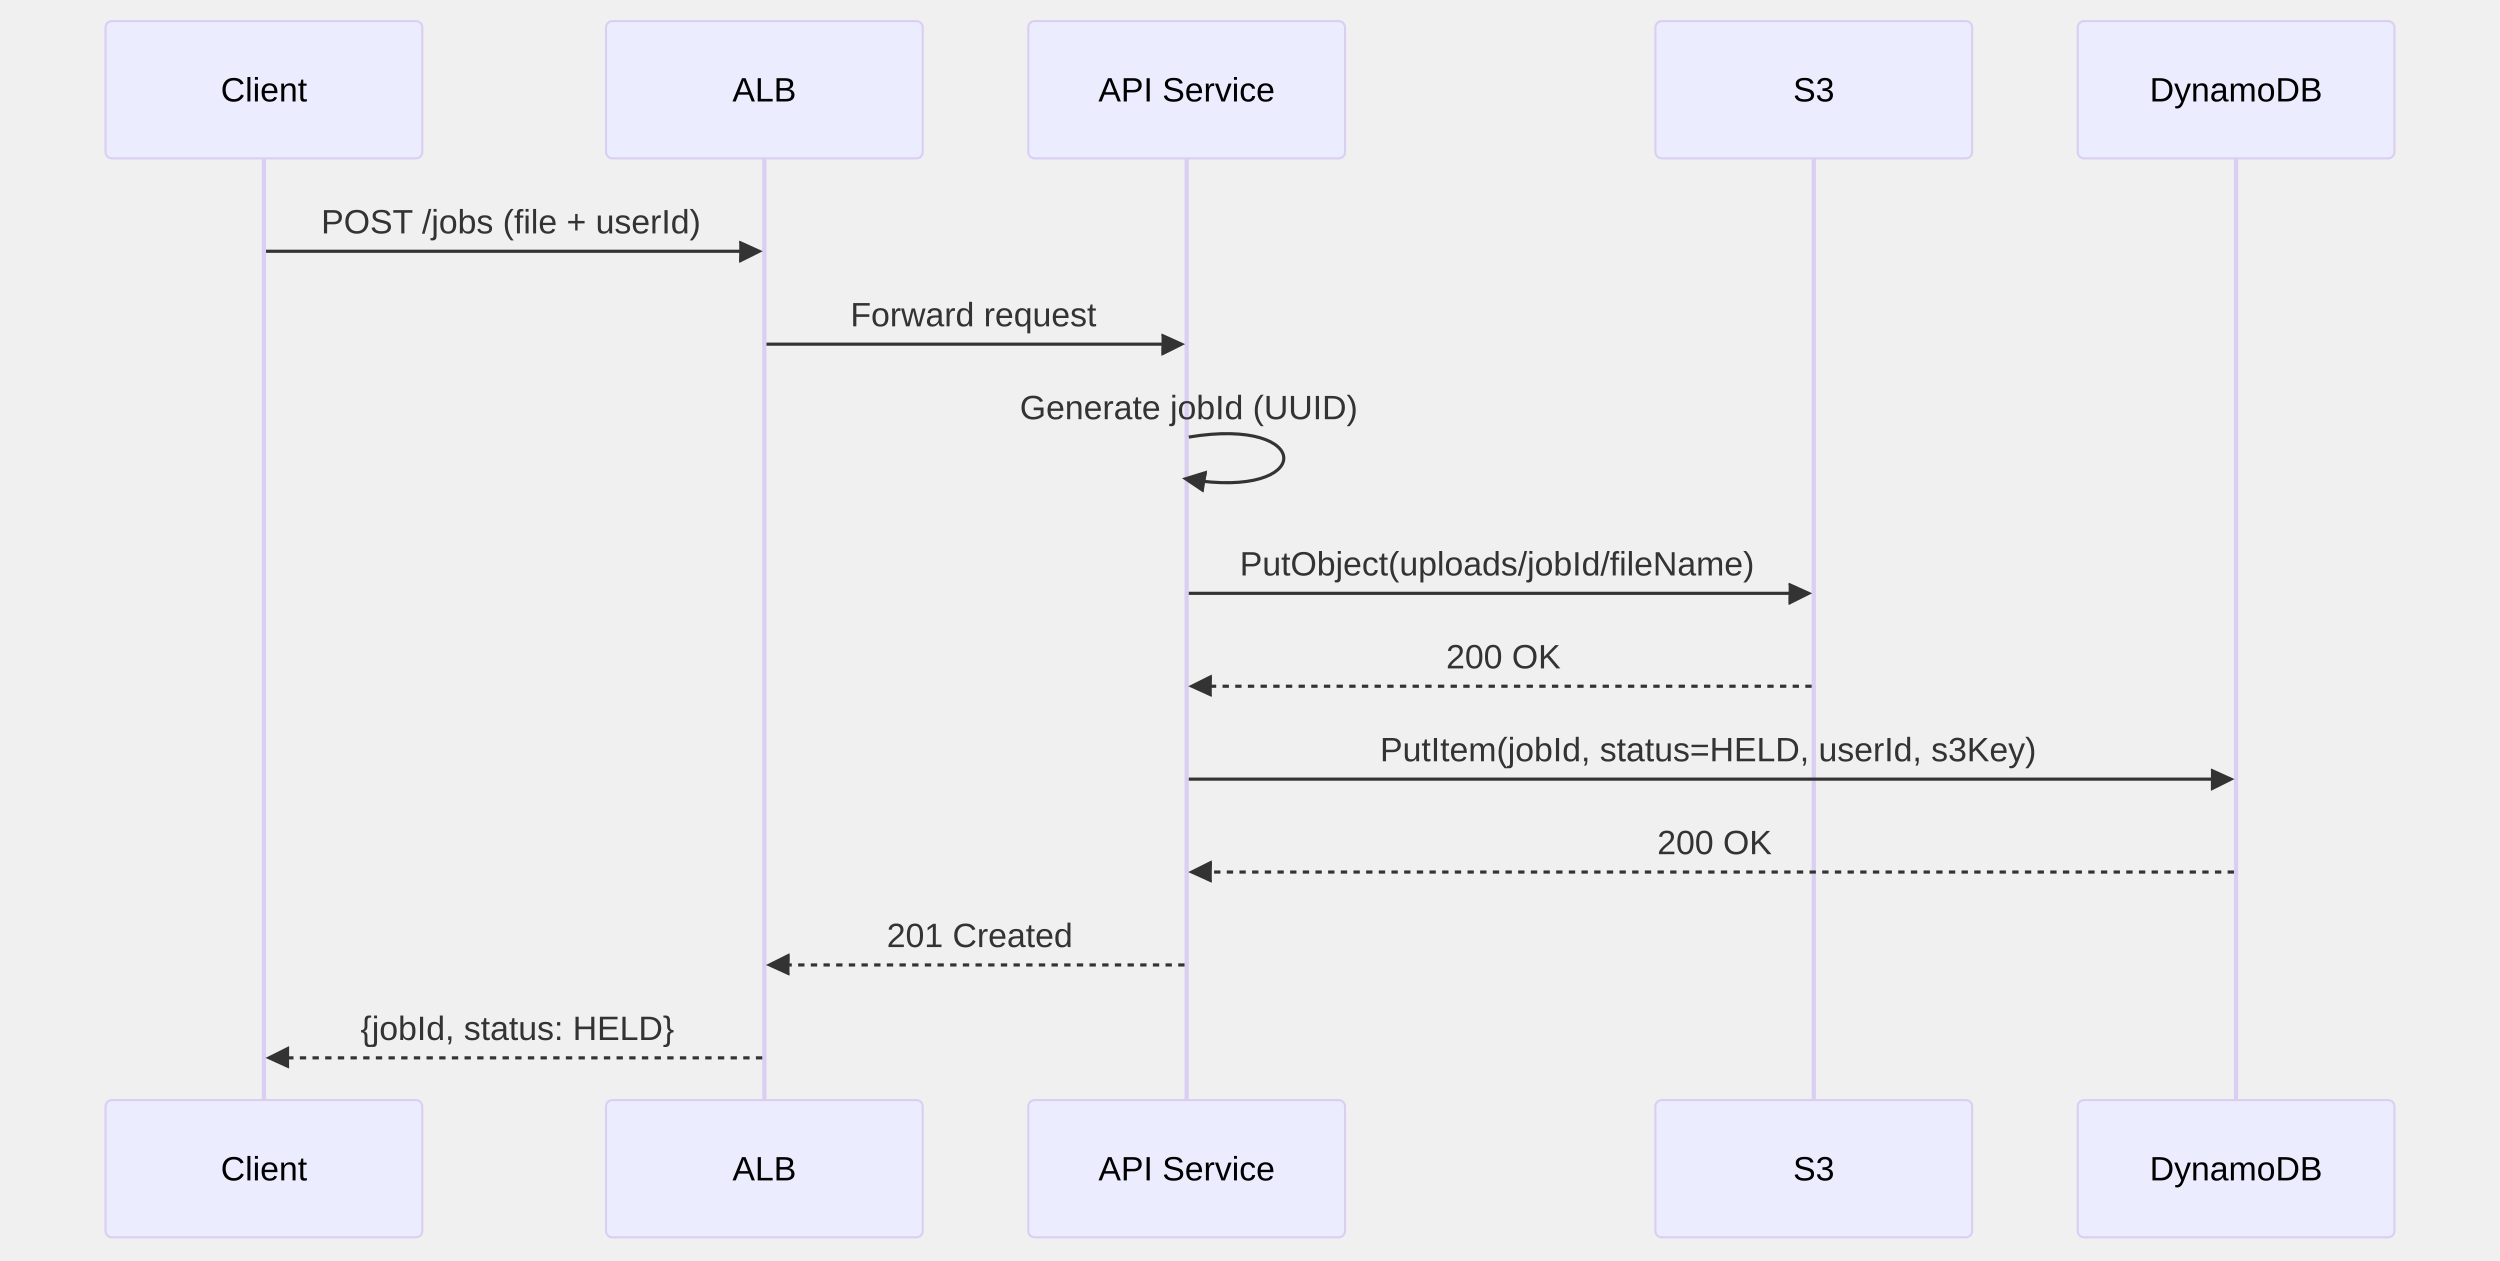
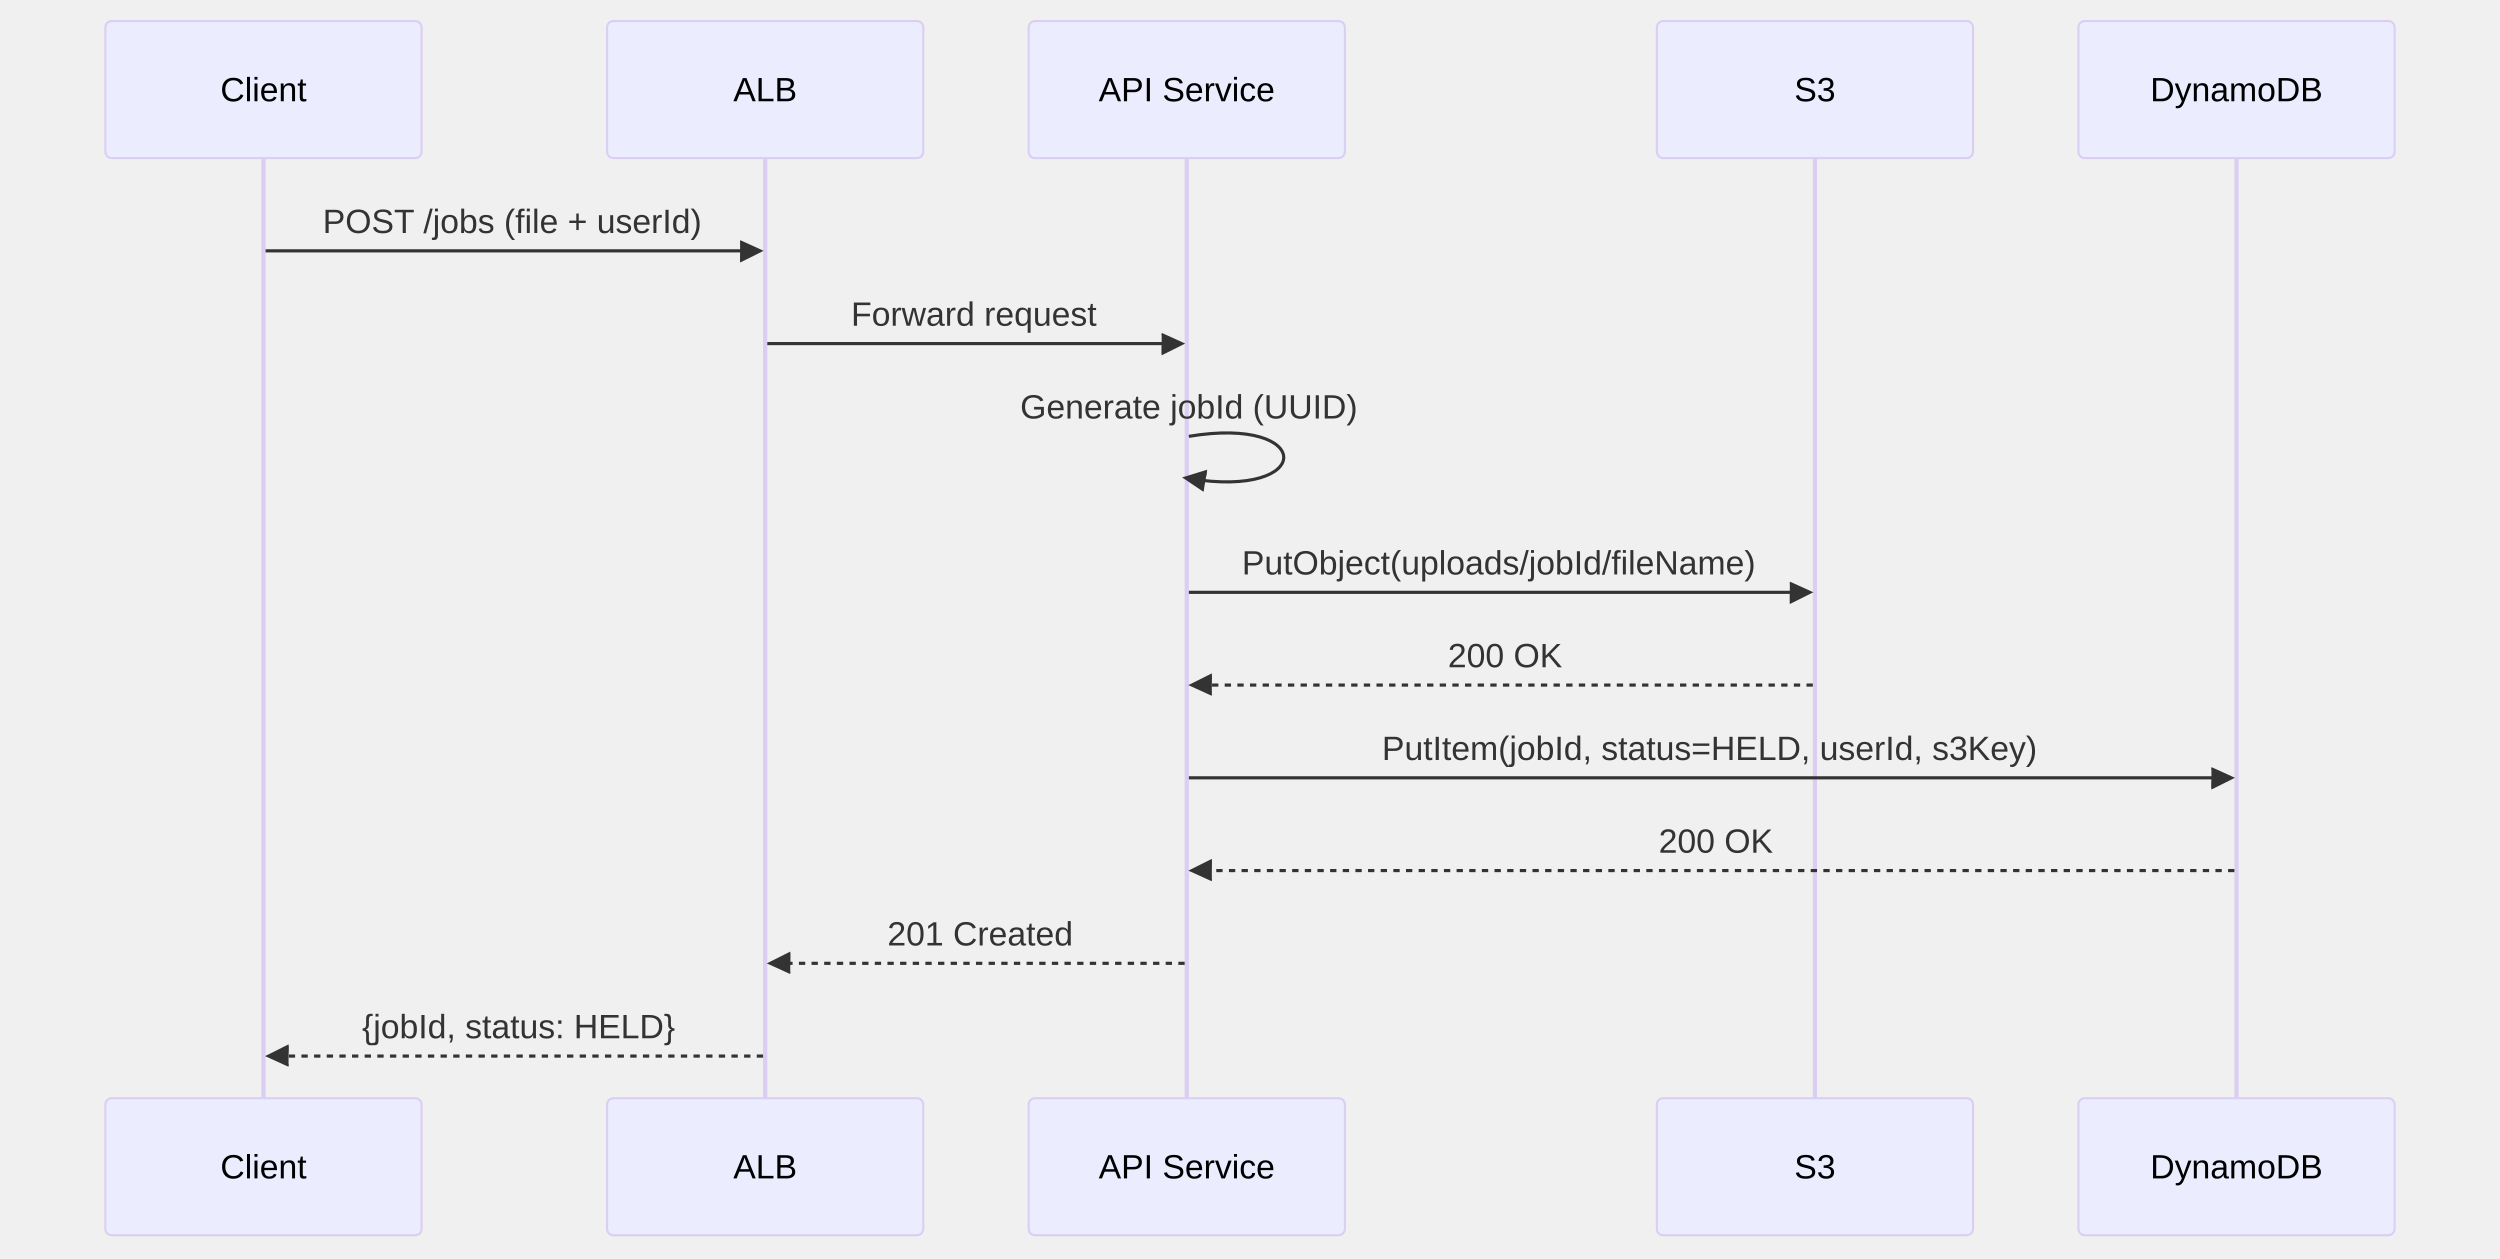
- <svg xmlns="http://www.w3.org/2000/svg" id="my-svg" width="100%" style="max-width: 1184px; background-color: transparent;" viewBox="-50 -10 1184 597" role="graphics-document document" aria-roledescription="sequence">
+ <svg xmlns="http://www.w3.org/2000/svg" id="my-svg" width="100%" style="max-width: 1186px; background-color: white;" viewBox="-50 -10 1186 597" role="graphics-document document" aria-roledescription="sequence">
  <g>
-     <rect x="934" y="511" fill="#eaeaea" stroke="#666" width="150" height="65" name="DDB" rx="3" ry="3" class="actor actor-bottom" />
-     <text x="1009" y="543.5" dominant-baseline="central" alignment-baseline="central" class="actor actor-box" style="text-anchor: middle; font-size: 16px; font-weight: 400;">
-       <tspan x="1009" dy="0">DynamoDB</tspan>
+     <rect x="936" y="511" fill="#eaeaea" stroke="#666" width="150" height="65" name="DDB" rx="3" ry="3" class="actor actor-bottom" />
+     <text x="1011" y="543.5" dominant-baseline="central" alignment-baseline="central" class="actor actor-box" style="text-anchor: middle; font-size: 16px; font-weight: 400;">
+       <tspan x="1011" dy="0">DynamoDB</tspan>
    </text>
  </g>
  <g>
-     <rect x="734" y="511" fill="#eaeaea" stroke="#666" width="150" height="65" name="S3" rx="3" ry="3" class="actor actor-bottom" />
-     <text x="809" y="543.5" dominant-baseline="central" alignment-baseline="central" class="actor actor-box" style="text-anchor: middle; font-size: 16px; font-weight: 400;">
-       <tspan x="809" dy="0">S3</tspan>
+     <rect x="736" y="511" fill="#eaeaea" stroke="#666" width="150" height="65" name="S3" rx="3" ry="3" class="actor actor-bottom" />
+     <text x="811" y="543.5" dominant-baseline="central" alignment-baseline="central" class="actor actor-box" style="text-anchor: middle; font-size: 16px; font-weight: 400;">
+       <tspan x="811" dy="0">S3</tspan>
    </text>
  </g>
  <g>
-     <rect x="437" y="511" fill="#eaeaea" stroke="#666" width="150" height="65" name="API" rx="3" ry="3" class="actor actor-bottom" />
-     <text x="512" y="543.5" dominant-baseline="central" alignment-baseline="central" class="actor actor-box" style="text-anchor: middle; font-size: 16px; font-weight: 400;">
-       <tspan x="512" dy="0">API Service</tspan>
+     <rect x="438" y="511" fill="#eaeaea" stroke="#666" width="150" height="65" name="API" rx="3" ry="3" class="actor actor-bottom" />
+     <text x="513" y="543.5" dominant-baseline="central" alignment-baseline="central" class="actor actor-box" style="text-anchor: middle; font-size: 16px; font-weight: 400;">
+       <tspan x="513" dy="0">API Service</tspan>
    </text>
  </g>
  <g>
-     <rect x="237" y="511" fill="#eaeaea" stroke="#666" width="150" height="65" name="ALB" rx="3" ry="3" class="actor actor-bottom" />
-     <text x="312" y="543.5" dominant-baseline="central" alignment-baseline="central" class="actor actor-box" style="text-anchor: middle; font-size: 16px; font-weight: 400;">
-       <tspan x="312" dy="0">ALB</tspan>
+     <rect x="238" y="511" fill="#eaeaea" stroke="#666" width="150" height="65" name="ALB" rx="3" ry="3" class="actor actor-bottom" />
+     <text x="313" y="543.5" dominant-baseline="central" alignment-baseline="central" class="actor actor-box" style="text-anchor: middle; font-size: 16px; font-weight: 400;">
+       <tspan x="313" dy="0">ALB</tspan>
    </text>
  </g>
  <g>
    <rect x="0" y="511" fill="#eaeaea" stroke="#666" width="150" height="65" name="C" rx="3" ry="3" class="actor actor-bottom" />
    <text x="75" y="543.5" dominant-baseline="central" alignment-baseline="central" class="actor actor-box" style="text-anchor: middle; font-size: 16px; font-weight: 400;">
      <tspan x="75" dy="0">Client</tspan>
    </text>
  </g>
  <g>
-     <line id="actor4" x1="1009" y1="65" x2="1009" y2="511" class="actor-line 200" stroke-width="0.5px" stroke="#999" name="DDB" />
+     <line id="actor4" x1="1011" y1="65" x2="1011" y2="511" class="actor-line 200" stroke-width="0.5px" stroke="#999" name="DDB" />
    <g id="root-4">
-       <rect x="934" y="0" fill="#eaeaea" stroke="#666" width="150" height="65" name="DDB" rx="3" ry="3" class="actor actor-top" />
-       <text x="1009" y="32.5" dominant-baseline="central" alignment-baseline="central" class="actor actor-box" style="text-anchor: middle; font-size: 16px; font-weight: 400;">
-         <tspan x="1009" dy="0">DynamoDB</tspan>
+       <rect x="936" y="0" fill="#eaeaea" stroke="#666" width="150" height="65" name="DDB" rx="3" ry="3" class="actor actor-top" />
+       <text x="1011" y="32.5" dominant-baseline="central" alignment-baseline="central" class="actor actor-box" style="text-anchor: middle; font-size: 16px; font-weight: 400;">
+         <tspan x="1011" dy="0">DynamoDB</tspan>
      </text>
    </g>
  </g>
  <g>
-     <line id="actor3" x1="809" y1="65" x2="809" y2="511" class="actor-line 200" stroke-width="0.5px" stroke="#999" name="S3" />
+     <line id="actor3" x1="811" y1="65" x2="811" y2="511" class="actor-line 200" stroke-width="0.5px" stroke="#999" name="S3" />
    <g id="root-3">
-       <rect x="734" y="0" fill="#eaeaea" stroke="#666" width="150" height="65" name="S3" rx="3" ry="3" class="actor actor-top" />
-       <text x="809" y="32.5" dominant-baseline="central" alignment-baseline="central" class="actor actor-box" style="text-anchor: middle; font-size: 16px; font-weight: 400;">
-         <tspan x="809" dy="0">S3</tspan>
+       <rect x="736" y="0" fill="#eaeaea" stroke="#666" width="150" height="65" name="S3" rx="3" ry="3" class="actor actor-top" />
+       <text x="811" y="32.5" dominant-baseline="central" alignment-baseline="central" class="actor actor-box" style="text-anchor: middle; font-size: 16px; font-weight: 400;">
+         <tspan x="811" dy="0">S3</tspan>
      </text>
    </g>
  </g>
  <g>
-     <line id="actor2" x1="512" y1="65" x2="512" y2="511" class="actor-line 200" stroke-width="0.5px" stroke="#999" name="API" />
+     <line id="actor2" x1="513" y1="65" x2="513" y2="511" class="actor-line 200" stroke-width="0.5px" stroke="#999" name="API" />
    <g id="root-2">
-       <rect x="437" y="0" fill="#eaeaea" stroke="#666" width="150" height="65" name="API" rx="3" ry="3" class="actor actor-top" />
-       <text x="512" y="32.5" dominant-baseline="central" alignment-baseline="central" class="actor actor-box" style="text-anchor: middle; font-size: 16px; font-weight: 400;">
-         <tspan x="512" dy="0">API Service</tspan>
+       <rect x="438" y="0" fill="#eaeaea" stroke="#666" width="150" height="65" name="API" rx="3" ry="3" class="actor actor-top" />
+       <text x="513" y="32.5" dominant-baseline="central" alignment-baseline="central" class="actor actor-box" style="text-anchor: middle; font-size: 16px; font-weight: 400;">
+         <tspan x="513" dy="0">API Service</tspan>
      </text>
    </g>
  </g>
  <g>
-     <line id="actor1" x1="312" y1="65" x2="312" y2="511" class="actor-line 200" stroke-width="0.5px" stroke="#999" name="ALB" />
+     <line id="actor1" x1="313" y1="65" x2="313" y2="511" class="actor-line 200" stroke-width="0.5px" stroke="#999" name="ALB" />
    <g id="root-1">
-       <rect x="237" y="0" fill="#eaeaea" stroke="#666" width="150" height="65" name="ALB" rx="3" ry="3" class="actor actor-top" />
-       <text x="312" y="32.5" dominant-baseline="central" alignment-baseline="central" class="actor actor-box" style="text-anchor: middle; font-size: 16px; font-weight: 400;">
-         <tspan x="312" dy="0">ALB</tspan>
+       <rect x="238" y="0" fill="#eaeaea" stroke="#666" width="150" height="65" name="ALB" rx="3" ry="3" class="actor actor-top" />
+       <text x="313" y="32.5" dominant-baseline="central" alignment-baseline="central" class="actor actor-box" style="text-anchor: middle; font-size: 16px; font-weight: 400;">
+         <tspan x="313" dy="0">ALB</tspan>
      </text>
    </g>
  </g>
  <g>
    <line id="actor0" x1="75" y1="65" x2="75" y2="511" class="actor-line 200" stroke-width="0.5px" stroke="#999" name="C" />
    <g id="root-0">
      <rect x="0" y="0" fill="#eaeaea" stroke="#666" width="150" height="65" name="C" rx="3" ry="3" class="actor actor-top" />
      <text x="75" y="32.5" dominant-baseline="central" alignment-baseline="central" class="actor actor-box" style="text-anchor: middle; font-size: 16px; font-weight: 400;">
        <tspan x="75" dy="0">Client</tspan>
      </text>
    </g>
  </g>
  <style>#my-svg{font-family:"trebuchet ms",verdana,arial,sans-serif;font-size:16px;fill:#333;}@keyframes edge-animation-frame{from{stroke-dashoffset:0;}}@keyframes dash{to{stroke-dashoffset:0;}}#my-svg .edge-animation-slow{stroke-dasharray:9,5!important;stroke-dashoffset:900;animation:dash 50s linear infinite;stroke-linecap:round;}#my-svg .edge-animation-fast{stroke-dasharray:9,5!important;stroke-dashoffset:900;animation:dash 20s linear infinite;stroke-linecap:round;}#my-svg .error-icon{fill:#552222;}#my-svg .error-text{fill:#552222;stroke:#552222;}#my-svg .edge-thickness-normal{stroke-width:1px;}#my-svg .edge-thickness-thick{stroke-width:3.5px;}#my-svg .edge-pattern-solid{stroke-dasharray:0;}#my-svg .edge-thickness-invisible{stroke-width:0;fill:none;}#my-svg .edge-pattern-dashed{stroke-dasharray:3;}#my-svg .edge-pattern-dotted{stroke-dasharray:2;}#my-svg .marker{fill:#333333;stroke:#333333;}#my-svg .marker.cross{stroke:#333333;}#my-svg svg{font-family:"trebuchet ms",verdana,arial,sans-serif;font-size:16px;}#my-svg p{margin:0;}#my-svg .actor{stroke:hsl(259.626, 59.777%, 87.902%);fill:#ECECFF;}#my-svg text.actor&gt;tspan{fill:black;stroke:none;}#my-svg .actor-line{stroke:hsl(259.626, 59.777%, 87.902%);}#my-svg .innerArc{stroke-width:1.5;stroke-dasharray:none;}#my-svg .messageLine0{stroke-width:1.5;stroke-dasharray:none;stroke:#333;}#my-svg .messageLine1{stroke-width:1.5;stroke-dasharray:2,2;stroke:#333;}#my-svg #arrowhead path{fill:#333;stroke:#333;}#my-svg .sequenceNumber{fill:white;}#my-svg #sequencenumber{fill:#333;}#my-svg #crosshead path{fill:#333;stroke:#333;}#my-svg .messageText{fill:#333;stroke:none;}#my-svg .labelBox{stroke:hsl(259.626, 59.777%, 87.902%);fill:#ECECFF;}#my-svg .labelText,#my-svg .labelText&gt;tspan{fill:black;stroke:none;}#my-svg .loopText,#my-svg .loopText&gt;tspan{fill:black;stroke:none;}#my-svg .loopLine{stroke-width:2px;stroke-dasharray:2,2;stroke:hsl(259.626, 59.777%, 87.902%);fill:hsl(259.626, 59.777%, 87.902%);}#my-svg .note{stroke:#aaaa33;fill:#fff5ad;}#my-svg .noteText,#my-svg .noteText&gt;tspan{fill:black;stroke:none;}#my-svg .activation0{fill:#f4f4f4;stroke:#666;}#my-svg .activation1{fill:#f4f4f4;stroke:#666;}#my-svg .activation2{fill:#f4f4f4;stroke:#666;}#my-svg .actorPopupMenu{position:absolute;}#my-svg .actorPopupMenuPanel{position:absolute;fill:#ECECFF;box-shadow:0px 8px 16px 0px rgba(0,0,0,0.2);filter:drop-shadow(3px 5px 2px rgb(0 0 0 / 0.4));}#my-svg .actor-man line{stroke:hsl(259.626, 59.777%, 87.902%);fill:#ECECFF;}#my-svg .actor-man circle,#my-svg line{stroke:hsl(259.626, 59.777%, 87.902%);fill:#ECECFF;stroke-width:2px;}#my-svg :root{--mermaid-font-family:"trebuchet ms",verdana,arial,sans-serif;}</style>
  <g />
  <defs>
    <symbol id="computer" width="24" height="24">
      <path transform="scale(.5)" d="M2 2v13h20v-13h-20zm18 11h-16v-9h16v9zm-10.228 6l.466-1h3.524l.467 1h-4.457zm14.228 3h-24l2-6h2.104l-1.33 4h18.45l-1.297-4h2.073l2 6zm-5-10h-14v-7h14v7z" />
    </symbol>
  </defs>
  <defs>
    <symbol id="database" fill-rule="evenodd" clip-rule="evenodd">
      <path transform="scale(.5)" d="M12.258.001l.256.004.255.005.253.008.251.01.249.012.247.015.246.016.242.019.241.02.239.023.236.024.233.027.231.028.229.031.225.032.223.034.22.036.217.038.214.04.211.041.208.043.205.045.201.046.198.048.194.05.191.051.187.053.183.054.18.056.175.057.172.059.168.06.163.061.16.063.155.064.15.066.074.033.073.033.071.034.07.034.069.035.068.035.067.035.066.035.064.036.064.036.062.036.06.036.06.037.058.037.058.037.055.038.055.038.053.038.052.038.051.039.05.039.048.039.047.039.045.04.044.04.043.04.041.04.04.041.039.041.037.041.036.041.034.041.033.042.032.042.03.042.029.042.027.042.026.043.024.043.023.043.021.043.02.043.018.044.017.043.015.044.013.044.012.044.011.045.009.044.007.045.006.045.004.045.002.045.001.045v17l-.001.045-.002.045-.004.045-.006.045-.007.045-.009.044-.011.045-.012.044-.013.044-.015.044-.017.043-.018.044-.02.043-.021.043-.023.043-.024.043-.026.043-.027.042-.029.042-.03.042-.032.042-.033.042-.034.041-.036.041-.037.041-.039.041-.04.041-.041.04-.043.04-.044.04-.045.04-.047.039-.048.039-.05.039-.051.039-.052.038-.053.038-.055.038-.055.038-.058.037-.058.037-.06.037-.06.036-.062.036-.064.036-.064.036-.066.035-.067.035-.068.035-.069.035-.07.034-.071.034-.073.033-.074.033-.15.066-.155.064-.16.063-.163.061-.168.06-.172.059-.175.057-.18.056-.183.054-.187.053-.191.051-.194.05-.198.048-.201.046-.205.045-.208.043-.211.041-.214.04-.217.038-.22.036-.223.034-.225.032-.229.031-.231.028-.233.027-.236.024-.239.023-.241.02-.242.019-.246.016-.247.015-.249.012-.251.01-.253.008-.255.005-.256.004-.258.001-.258-.001-.256-.004-.255-.005-.253-.008-.251-.01-.249-.012-.247-.015-.245-.016-.243-.019-.241-.02-.238-.023-.236-.024-.234-.027-.231-.028-.228-.031-.226-.032-.223-.034-.22-.036-.217-.038-.214-.04-.211-.041-.208-.043-.204-.045-.201-.046-.198-.048-.195-.05-.19-.051-.187-.053-.184-.054-.179-.056-.176-.057-.172-.059-.167-.06-.164-.061-.159-.063-.155-.064-.151-.066-.074-.033-.072-.033-.072-.034-.07-.034-.069-.035-.068-.035-.067-.035-.066-.035-.064-.036-.063-.036-.062-.036-.061-.036-.06-.037-.058-.037-.057-.037-.056-.038-.055-.038-.053-.038-.052-.038-.051-.039-.049-.039-.049-.039-.046-.039-.046-.04-.044-.04-.043-.04-.041-.04-.04-.041-.039-.041-.037-.041-.036-.041-.034-.041-.033-.042-.032-.042-.03-.042-.029-.042-.027-.042-.026-.043-.024-.043-.023-.043-.021-.043-.02-.043-.018-.044-.017-.043-.015-.044-.013-.044-.012-.044-.011-.045-.009-.044-.007-.045-.006-.045-.004-.045-.002-.045-.001-.045v-17l.001-.045.002-.045.004-.045.006-.045.007-.045.009-.044.011-.045.012-.044.013-.044.015-.044.017-.043.018-.044.02-.043.021-.043.023-.043.024-.043.026-.043.027-.042.029-.042.03-.042.032-.042.033-.042.034-.041.036-.041.037-.041.039-.041.04-.041.041-.04.043-.04.044-.04.046-.04.046-.039.049-.039.049-.039.051-.039.052-.038.053-.038.055-.038.056-.038.057-.037.058-.037.06-.037.061-.036.062-.036.063-.036.064-.036.066-.035.067-.035.068-.035.069-.035.07-.034.072-.034.072-.033.074-.033.151-.066.155-.064.159-.063.164-.061.167-.06.172-.059.176-.057.179-.056.184-.054.187-.053.19-.051.195-.05.198-.048.201-.046.204-.045.208-.043.211-.041.214-.04.217-.038.22-.036.223-.034.226-.032.228-.031.231-.028.234-.027.236-.024.238-.023.241-.02.243-.019.245-.016.247-.015.249-.012.251-.01.253-.008.255-.005.256-.004.258-.001.258.001zm-9.258 20.499v.01l.001.021.003.021.004.022.005.021.006.022.007.022.009.023.01.022.011.023.012.023.013.023.015.023.016.024.017.023.018.024.019.024.021.024.022.025.023.024.024.025.052.049.056.05.061.051.066.051.07.051.075.051.079.052.084.052.088.052.092.052.097.052.102.051.105.052.11.052.114.051.119.051.123.051.127.05.131.05.135.05.139.048.144.049.147.047.152.047.155.047.16.045.163.045.167.043.171.043.176.041.178.041.183.039.187.039.19.037.194.035.197.035.202.033.204.031.209.03.212.029.216.027.219.025.222.024.226.021.23.02.233.018.236.016.24.015.243.012.246.01.249.008.253.005.256.004.259.001.26-.001.257-.004.254-.005.25-.008.247-.011.244-.012.241-.014.237-.016.233-.018.231-.021.226-.021.224-.024.22-.026.216-.027.212-.028.21-.031.205-.031.202-.034.198-.034.194-.036.191-.037.187-.039.183-.04.179-.04.175-.042.172-.043.168-.044.163-.045.16-.046.155-.046.152-.047.148-.048.143-.049.139-.049.136-.05.131-.05.126-.05.123-.051.118-.052.114-.051.11-.052.106-.052.101-.052.096-.052.092-.052.088-.053.083-.051.079-.052.074-.052.07-.051.065-.051.06-.051.056-.05.051-.05.023-.024.023-.025.021-.024.02-.024.019-.024.018-.024.017-.024.015-.023.014-.024.013-.023.012-.023.01-.023.01-.022.008-.022.006-.022.006-.022.004-.022.004-.021.001-.021.001-.021v-4.127l-.077.055-.08.053-.083.054-.085.053-.087.052-.09.052-.093.051-.095.05-.097.05-.1.049-.102.049-.105.048-.106.047-.109.047-.111.046-.114.045-.115.045-.118.044-.12.043-.122.042-.124.042-.126.041-.128.04-.13.04-.132.038-.134.038-.135.037-.138.037-.139.035-.142.035-.143.034-.144.033-.147.032-.148.031-.15.03-.151.03-.153.029-.154.027-.156.027-.158.026-.159.025-.161.024-.162.023-.163.022-.165.021-.166.02-.167.019-.169.018-.169.017-.171.016-.173.015-.173.014-.175.013-.175.012-.177.011-.178.01-.179.008-.179.008-.181.006-.182.005-.182.004-.184.003-.184.002h-.37l-.184-.002-.184-.003-.182-.004-.182-.005-.181-.006-.179-.008-.179-.008-.178-.01-.176-.011-.176-.012-.175-.013-.173-.014-.172-.015-.171-.016-.17-.017-.169-.018-.167-.019-.166-.02-.165-.021-.163-.022-.162-.023-.161-.024-.159-.025-.157-.026-.156-.027-.155-.027-.153-.029-.151-.03-.15-.03-.148-.031-.146-.032-.145-.033-.143-.034-.141-.035-.14-.035-.137-.037-.136-.037-.134-.038-.132-.038-.13-.04-.128-.04-.126-.041-.124-.042-.122-.042-.12-.044-.117-.043-.116-.045-.113-.045-.112-.046-.109-.047-.106-.047-.105-.048-.102-.049-.1-.049-.097-.05-.095-.05-.093-.052-.09-.051-.087-.052-.085-.053-.083-.054-.08-.054-.077-.054v4.127zm0-5.654v.011l.001.021.003.021.004.021.005.022.006.022.007.022.009.022.01.022.011.023.012.023.013.023.015.024.016.023.017.024.018.024.019.024.021.024.022.024.023.025.024.024.052.05.056.05.061.05.066.051.07.051.075.052.079.051.084.052.088.052.092.052.097.052.102.052.105.052.11.051.114.051.119.052.123.05.127.051.131.05.135.049.139.049.144.048.147.048.152.047.155.046.16.045.163.045.167.044.171.042.176.042.178.04.183.04.187.038.19.037.194.036.197.034.202.033.204.032.209.03.212.028.216.027.219.025.222.024.226.022.23.02.233.018.236.016.24.014.243.012.246.01.249.008.253.006.256.003.259.001.26-.001.257-.003.254-.006.25-.008.247-.01.244-.012.241-.015.237-.016.233-.018.231-.02.226-.022.224-.024.22-.025.216-.027.212-.029.21-.03.205-.032.202-.033.198-.035.194-.036.191-.037.187-.039.183-.039.179-.041.175-.042.172-.043.168-.044.163-.045.16-.045.155-.047.152-.047.148-.048.143-.048.139-.05.136-.049.131-.05.126-.051.123-.051.118-.051.114-.052.11-.052.106-.052.101-.052.096-.052.092-.052.088-.052.083-.052.079-.052.074-.051.07-.052.065-.051.06-.05.056-.051.051-.049.023-.025.023-.024.021-.025.02-.024.019-.024.018-.024.017-.024.015-.023.014-.023.013-.024.012-.022.01-.023.01-.023.008-.022.006-.022.006-.022.004-.021.004-.022.001-.021.001-.021v-4.139l-.077.054-.08.054-.083.054-.085.052-.087.053-.09.051-.093.051-.095.051-.097.05-.1.049-.102.049-.105.048-.106.047-.109.047-.111.046-.114.045-.115.044-.118.044-.12.044-.122.042-.124.042-.126.041-.128.04-.13.039-.132.039-.134.038-.135.037-.138.036-.139.036-.142.035-.143.033-.144.033-.147.033-.148.031-.15.03-.151.03-.153.028-.154.028-.156.027-.158.026-.159.025-.161.024-.162.023-.163.022-.165.021-.166.02-.167.019-.169.018-.169.017-.171.016-.173.015-.173.014-.175.013-.175.012-.177.011-.178.009-.179.009-.179.007-.181.007-.182.005-.182.004-.184.003-.184.002h-.37l-.184-.002-.184-.003-.182-.004-.182-.005-.181-.007-.179-.007-.179-.009-.178-.009-.176-.011-.176-.012-.175-.013-.173-.014-.172-.015-.171-.016-.17-.017-.169-.018-.167-.019-.166-.02-.165-.021-.163-.022-.162-.023-.161-.024-.159-.025-.157-.026-.156-.027-.155-.028-.153-.028-.151-.03-.15-.03-.148-.031-.146-.033-.145-.033-.143-.033-.141-.035-.14-.036-.137-.036-.136-.037-.134-.038-.132-.039-.13-.039-.128-.04-.126-.041-.124-.042-.122-.043-.12-.043-.117-.044-.116-.044-.113-.046-.112-.046-.109-.046-.106-.047-.105-.048-.102-.049-.1-.049-.097-.05-.095-.051-.093-.051-.09-.051-.087-.053-.085-.052-.083-.054-.08-.054-.077-.054v4.139zm0-5.666v.011l.001.02.003.022.004.021.005.022.006.021.007.022.009.023.01.022.011.023.012.023.013.023.015.023.016.024.017.024.018.023.019.024.021.025.022.024.023.024.024.025.052.05.056.05.061.05.066.051.07.051.075.052.079.051.084.052.088.052.092.052.097.052.102.052.105.051.11.052.114.051.119.051.123.051.127.05.131.05.135.05.139.049.144.048.147.048.152.047.155.046.16.045.163.045.167.043.171.043.176.042.178.04.183.04.187.038.19.037.194.036.197.034.202.033.204.032.209.03.212.028.216.027.219.025.222.024.226.021.23.02.233.018.236.017.24.014.243.012.246.01.249.008.253.006.256.003.259.001.26-.001.257-.003.254-.006.25-.008.247-.01.244-.013.241-.014.237-.016.233-.018.231-.02.226-.022.224-.024.22-.025.216-.027.212-.029.21-.03.205-.032.202-.033.198-.035.194-.036.191-.037.187-.039.183-.039.179-.041.175-.042.172-.043.168-.044.163-.045.16-.045.155-.047.152-.047.148-.048.143-.049.139-.049.136-.049.131-.051.126-.05.123-.051.118-.052.114-.051.11-.052.106-.052.101-.052.096-.052.092-.052.088-.052.083-.052.079-.052.074-.052.07-.051.065-.051.06-.051.056-.05.051-.049.023-.025.023-.025.021-.024.02-.024.019-.024.018-.024.017-.024.015-.023.014-.024.013-.023.012-.023.01-.022.01-.023.008-.022.006-.022.006-.022.004-.022.004-.021.001-.021.001-.021v-4.153l-.077.054-.08.054-.083.053-.085.053-.087.053-.09.051-.093.051-.095.051-.097.05-.1.049-.102.048-.105.048-.106.048-.109.046-.111.046-.114.046-.115.044-.118.044-.12.043-.122.043-.124.042-.126.041-.128.04-.13.039-.132.039-.134.038-.135.037-.138.036-.139.036-.142.034-.143.034-.144.033-.147.032-.148.032-.15.03-.151.03-.153.028-.154.028-.156.027-.158.026-.159.024-.161.024-.162.023-.163.023-.165.021-.166.02-.167.019-.169.018-.169.017-.171.016-.173.015-.173.014-.175.013-.175.012-.177.01-.178.01-.179.009-.179.007-.181.006-.182.006-.182.004-.184.003-.184.001-.185.001-.185-.001-.184-.001-.184-.003-.182-.004-.182-.006-.181-.006-.179-.007-.179-.009-.178-.01-.176-.01-.176-.012-.175-.013-.173-.014-.172-.015-.171-.016-.17-.017-.169-.018-.167-.019-.166-.02-.165-.021-.163-.023-.162-.023-.161-.024-.159-.024-.157-.026-.156-.027-.155-.028-.153-.028-.151-.03-.15-.03-.148-.032-.146-.032-.145-.033-.143-.034-.141-.034-.14-.036-.137-.036-.136-.037-.134-.038-.132-.039-.13-.039-.128-.041-.126-.041-.124-.041-.122-.043-.12-.043-.117-.044-.116-.044-.113-.046-.112-.046-.109-.046-.106-.048-.105-.048-.102-.048-.1-.05-.097-.049-.095-.051-.093-.051-.09-.052-.087-.052-.085-.053-.083-.053-.08-.054-.077-.054v4.153zm8.74-8.179l-.257.004-.254.005-.25.008-.247.011-.244.012-.241.014-.237.016-.233.018-.231.021-.226.022-.224.023-.22.026-.216.027-.212.028-.21.031-.205.032-.202.033-.198.034-.194.036-.191.038-.187.038-.183.04-.179.041-.175.042-.172.043-.168.043-.163.045-.16.046-.155.046-.152.048-.148.048-.143.048-.139.049-.136.05-.131.05-.126.051-.123.051-.118.051-.114.052-.11.052-.106.052-.101.052-.096.052-.092.052-.088.052-.083.052-.079.052-.074.051-.07.052-.065.051-.06.05-.056.05-.051.05-.023.025-.023.024-.021.024-.02.025-.019.024-.018.024-.017.023-.015.024-.014.023-.013.023-.012.023-.01.023-.01.022-.008.022-.006.023-.006.021-.004.022-.004.021-.001.021-.001.021.001.021.001.021.004.021.004.022.006.021.006.023.008.022.01.022.01.023.012.023.013.023.014.023.015.024.017.023.018.024.019.024.02.025.021.024.023.024.023.025.051.05.056.05.06.05.065.051.07.052.074.051.079.052.083.052.088.052.092.052.096.052.101.052.106.052.11.052.114.052.118.051.123.051.126.051.131.05.136.05.139.049.143.048.148.048.152.048.155.046.16.046.163.045.168.043.172.043.175.042.179.041.183.04.187.038.191.038.194.036.198.034.202.033.205.032.21.031.212.028.216.027.22.026.224.023.226.022.231.021.233.018.237.016.241.014.244.012.247.011.25.008.254.005.257.004.26.001.26-.001.257-.004.254-.005.25-.008.247-.011.244-.012.241-.014.237-.016.233-.018.231-.021.226-.022.224-.023.22-.026.216-.027.212-.028.21-.031.205-.032.202-.033.198-.034.194-.036.191-.038.187-.038.183-.04.179-.041.175-.042.172-.043.168-.043.163-.045.16-.046.155-.046.152-.048.148-.048.143-.048.139-.049.136-.05.131-.05.126-.051.123-.051.118-.051.114-.052.11-.052.106-.052.101-.052.096-.052.092-.052.088-.052.083-.052.079-.052.074-.051.07-.052.065-.051.06-.05.056-.05.051-.05.023-.025.023-.024.021-.024.02-.025.019-.024.018-.024.017-.023.015-.024.014-.023.013-.023.012-.023.01-.023.01-.022.008-.022.006-.023.006-.021.004-.022.004-.021.001-.021.001-.021-.001-.021-.001-.021-.004-.021-.004-.022-.006-.021-.006-.023-.008-.022-.01-.022-.01-.023-.012-.023-.013-.023-.014-.023-.015-.024-.017-.023-.018-.024-.019-.024-.02-.025-.021-.024-.023-.024-.023-.025-.051-.05-.056-.05-.06-.05-.065-.051-.07-.052-.074-.051-.079-.052-.083-.052-.088-.052-.092-.052-.096-.052-.101-.052-.106-.052-.11-.052-.114-.052-.118-.051-.123-.051-.126-.051-.131-.05-.136-.05-.139-.049-.143-.048-.148-.048-.152-.048-.155-.046-.16-.046-.163-.045-.168-.043-.172-.043-.175-.042-.179-.041-.183-.04-.187-.038-.191-.038-.194-.036-.198-.034-.202-.033-.205-.032-.21-.031-.212-.028-.216-.027-.22-.026-.224-.023-.226-.022-.231-.021-.233-.018-.237-.016-.241-.014-.244-.012-.247-.011-.25-.008-.254-.005-.257-.004-.26-.001-.26.001z" />
    </symbol>
  </defs>
  <defs>
    <symbol id="clock" width="24" height="24">
      <path transform="scale(.5)" d="M12 2c5.514 0 10 4.486 10 10s-4.486 10-10 10-10-4.486-10-10 4.486-10 10-10zm0-2c-6.627 0-12 5.373-12 12s5.373 12 12 12 12-5.373 12-12-5.373-12-12-12zm5.848 12.459c.202.038.202.333.001.372-1.907.361-6.045 1.111-6.547 1.111-.719 0-1.301-.582-1.301-1.301 0-.512.77-5.447 1.125-7.445.034-.192.312-.181.343.014l.985 6.238 5.394 1.011z" />
    </symbol>
  </defs>
  <defs>
    <marker id="arrowhead" refX="7.9" refY="5" markerUnits="userSpaceOnUse" markerWidth="12" markerHeight="12" orient="auto-start-reverse">
      <path d="M -1 0 L 10 5 L 0 10 z" />
    </marker>
  </defs>
  <defs>
    <marker id="crosshead" markerWidth="15" markerHeight="8" orient="auto" refX="4" refY="4.5">
      <path fill="none" stroke="#000000" stroke-width="1pt" d="M 1,2 L 6,7 M 6,2 L 1,7" style="stroke-dasharray: 0, 0;" />
    </marker>
  </defs>
  <defs>
    <marker id="filled-head" refX="15.5" refY="7" markerWidth="20" markerHeight="28" orient="auto">
      <path d="M 18,7 L9,13 L14,7 L9,1 Z" />
    </marker>
  </defs>
  <defs>
    <marker id="sequencenumber" refX="15" refY="15" markerWidth="60" markerHeight="40" orient="auto">
      <circle cx="15" cy="15" r="6" />
    </marker>
  </defs>
  <defs>
    <marker id="solidTopArrowHead" refX="7.9" refY="7.25" markerUnits="userSpaceOnUse" markerWidth="12" markerHeight="12" orient="auto-start-reverse">
      <path d="M 0 0 L 10 8 L 0 8 z" />
    </marker>
  </defs>
  <defs>
    <marker id="solidBottomArrowHead" refX="7.9" refY="0.75" markerUnits="userSpaceOnUse" markerWidth="12" markerHeight="12" orient="auto-start-reverse">
      <path d="M 0 0 L 10 0 L 0 8 z" />
    </marker>
  </defs>
  <defs>
    <marker id="stickTopArrowHead" refX="7.5" refY="7" markerUnits="userSpaceOnUse" markerWidth="12" markerHeight="12" orient="auto-start-reverse">
      <path d="M 0 0 L 7 7" stroke="black" stroke-width="1.5" fill="none" />
    </marker>
  </defs>
  <defs>
    <marker id="stickBottomArrowHead" refX="7.5" refY="0" markerUnits="userSpaceOnUse" markerWidth="12" markerHeight="12" orient="auto-start-reverse">
      <path d="M 0 7 L 7 0" stroke="black" stroke-width="1.5" fill="none" />
    </marker>
  </defs>
-   <text x="192" y="80" text-anchor="middle" dominant-baseline="middle" alignment-baseline="middle" class="messageText" dy="1em" style="font-size: 16px; font-weight: 400;">POST /jobs (file + userId)</text>
-   <line x1="76" y1="109" x2="308" y2="109" class="messageLine0" stroke-width="2" stroke="none" marker-end="url(#arrowhead)" style="fill: none;" />
-   <text x="411" y="124" text-anchor="middle" dominant-baseline="middle" alignment-baseline="middle" class="messageText" dy="1em" style="font-size: 16px; font-weight: 400;">Forward request</text>
-   <line x1="313" y1="153" x2="508" y2="153" class="messageLine0" stroke-width="2" stroke="none" marker-end="url(#arrowhead)" style="fill: none;" />
-   <text x="513" y="168" text-anchor="middle" dominant-baseline="middle" alignment-baseline="middle" class="messageText" dy="1em" style="font-size: 16px; font-weight: 400;">Generate jobId (UUID)</text>
-   <path d="M 513,197 C 573,187 573,227 513,217" class="messageLine0" stroke-width="2" stroke="none" marker-end="url(#arrowhead)" style="fill: none;" />
-   <text x="659" y="242" text-anchor="middle" dominant-baseline="middle" alignment-baseline="middle" class="messageText" dy="1em" style="font-size: 16px; font-weight: 400;">PutObject(uploads/jobId/fileName)</text>
-   <line x1="513" y1="271" x2="805" y2="271" class="messageLine0" stroke-width="2" stroke="none" marker-end="url(#arrowhead)" style="fill: none;" />
-   <text x="662" y="286" text-anchor="middle" dominant-baseline="middle" alignment-baseline="middle" class="messageText" dy="1em" style="font-size: 16px; font-weight: 400;">200 OK</text>
-   <line x1="808" y1="315" x2="516" y2="315" class="messageLine1" stroke-width="2" stroke="none" marker-end="url(#arrowhead)" style="stroke-dasharray: 3, 3; fill: none;" />
-   <text x="759" y="330" text-anchor="middle" dominant-baseline="middle" alignment-baseline="middle" class="messageText" dy="1em" style="font-size: 16px; font-weight: 400;">PutItem(jobId, status=HELD, userId, s3Key)</text>
-   <line x1="513" y1="359" x2="1005" y2="359" class="messageLine0" stroke-width="2" stroke="none" marker-end="url(#arrowhead)" style="fill: none;" />
-   <text x="762" y="374" text-anchor="middle" dominant-baseline="middle" alignment-baseline="middle" class="messageText" dy="1em" style="font-size: 16px; font-weight: 400;">200 OK</text>
-   <line x1="1008" y1="403" x2="516" y2="403" class="messageLine1" stroke-width="2" stroke="none" marker-end="url(#arrowhead)" style="stroke-dasharray: 3, 3; fill: none;" />
-   <text x="414" y="418" text-anchor="middle" dominant-baseline="middle" alignment-baseline="middle" class="messageText" dy="1em" style="font-size: 16px; font-weight: 400;">201 Created</text>
-   <line x1="511" y1="447" x2="316" y2="447" class="messageLine1" stroke-width="2" stroke="none" marker-end="url(#arrowhead)" style="stroke-dasharray: 3, 3; fill: none;" />
-   <text x="195" y="462" text-anchor="middle" dominant-baseline="middle" alignment-baseline="middle" class="messageText" dy="1em" style="font-size: 16px; font-weight: 400;">{jobId, status: HELD}</text>
-   <line x1="311" y1="491" x2="79" y2="491" class="messageLine1" stroke-width="2" stroke="none" marker-end="url(#arrowhead)" style="stroke-dasharray: 3, 3; fill: none;" />
+   <text x="193" y="80" text-anchor="middle" dominant-baseline="middle" alignment-baseline="middle" class="messageText" dy="1em" style="font-size: 16px; font-weight: 400;">POST /jobs (file + userId)</text>
+   <line x1="76" y1="109" x2="309" y2="109" class="messageLine0" stroke-width="2" stroke="none" marker-end="url(#arrowhead)" style="fill: none;" />
+   <text x="412" y="124" text-anchor="middle" dominant-baseline="middle" alignment-baseline="middle" class="messageText" dy="1em" style="font-size: 16px; font-weight: 400;">Forward request</text>
+   <line x1="314" y1="153" x2="509" y2="153" class="messageLine0" stroke-width="2" stroke="none" marker-end="url(#arrowhead)" style="fill: none;" />
+   <text x="514" y="168" text-anchor="middle" dominant-baseline="middle" alignment-baseline="middle" class="messageText" dy="1em" style="font-size: 16px; font-weight: 400;">Generate jobId (UUID)</text>
+   <path d="M 514,197 C 574,187 574,227 514,217" class="messageLine0" stroke-width="2" stroke="none" marker-end="url(#arrowhead)" style="fill: none;" />
+   <text x="661" y="242" text-anchor="middle" dominant-baseline="middle" alignment-baseline="middle" class="messageText" dy="1em" style="font-size: 16px; font-weight: 400;">PutObject(uploads/jobId/fileName)</text>
+   <line x1="514" y1="271" x2="807" y2="271" class="messageLine0" stroke-width="2" stroke="none" marker-end="url(#arrowhead)" style="fill: none;" />
+   <text x="664" y="286" text-anchor="middle" dominant-baseline="middle" alignment-baseline="middle" class="messageText" dy="1em" style="font-size: 16px; font-weight: 400;">200 OK</text>
+   <line x1="810" y1="315" x2="517" y2="315" class="messageLine1" stroke-width="2" stroke="none" marker-end="url(#arrowhead)" style="stroke-dasharray: 3, 3; fill: none;" />
+   <text x="761" y="330" text-anchor="middle" dominant-baseline="middle" alignment-baseline="middle" class="messageText" dy="1em" style="font-size: 16px; font-weight: 400;">PutItem(jobId, status=HELD, userId, s3Key)</text>
+   <line x1="514" y1="359" x2="1007" y2="359" class="messageLine0" stroke-width="2" stroke="none" marker-end="url(#arrowhead)" style="fill: none;" />
+   <text x="764" y="374" text-anchor="middle" dominant-baseline="middle" alignment-baseline="middle" class="messageText" dy="1em" style="font-size: 16px; font-weight: 400;">200 OK</text>
+   <line x1="1010" y1="403" x2="517" y2="403" class="messageLine1" stroke-width="2" stroke="none" marker-end="url(#arrowhead)" style="stroke-dasharray: 3, 3; fill: none;" />
+   <text x="415" y="418" text-anchor="middle" dominant-baseline="middle" alignment-baseline="middle" class="messageText" dy="1em" style="font-size: 16px; font-weight: 400;">201 Created</text>
+   <line x1="512" y1="447" x2="317" y2="447" class="messageLine1" stroke-width="2" stroke="none" marker-end="url(#arrowhead)" style="stroke-dasharray: 3, 3; fill: none;" />
+   <text x="196" y="462" text-anchor="middle" dominant-baseline="middle" alignment-baseline="middle" class="messageText" dy="1em" style="font-size: 16px; font-weight: 400;">{jobId, status: HELD}</text>
+   <line x1="312" y1="491" x2="79" y2="491" class="messageLine1" stroke-width="2" stroke="none" marker-end="url(#arrowhead)" style="stroke-dasharray: 3, 3; fill: none;" />
</svg>
